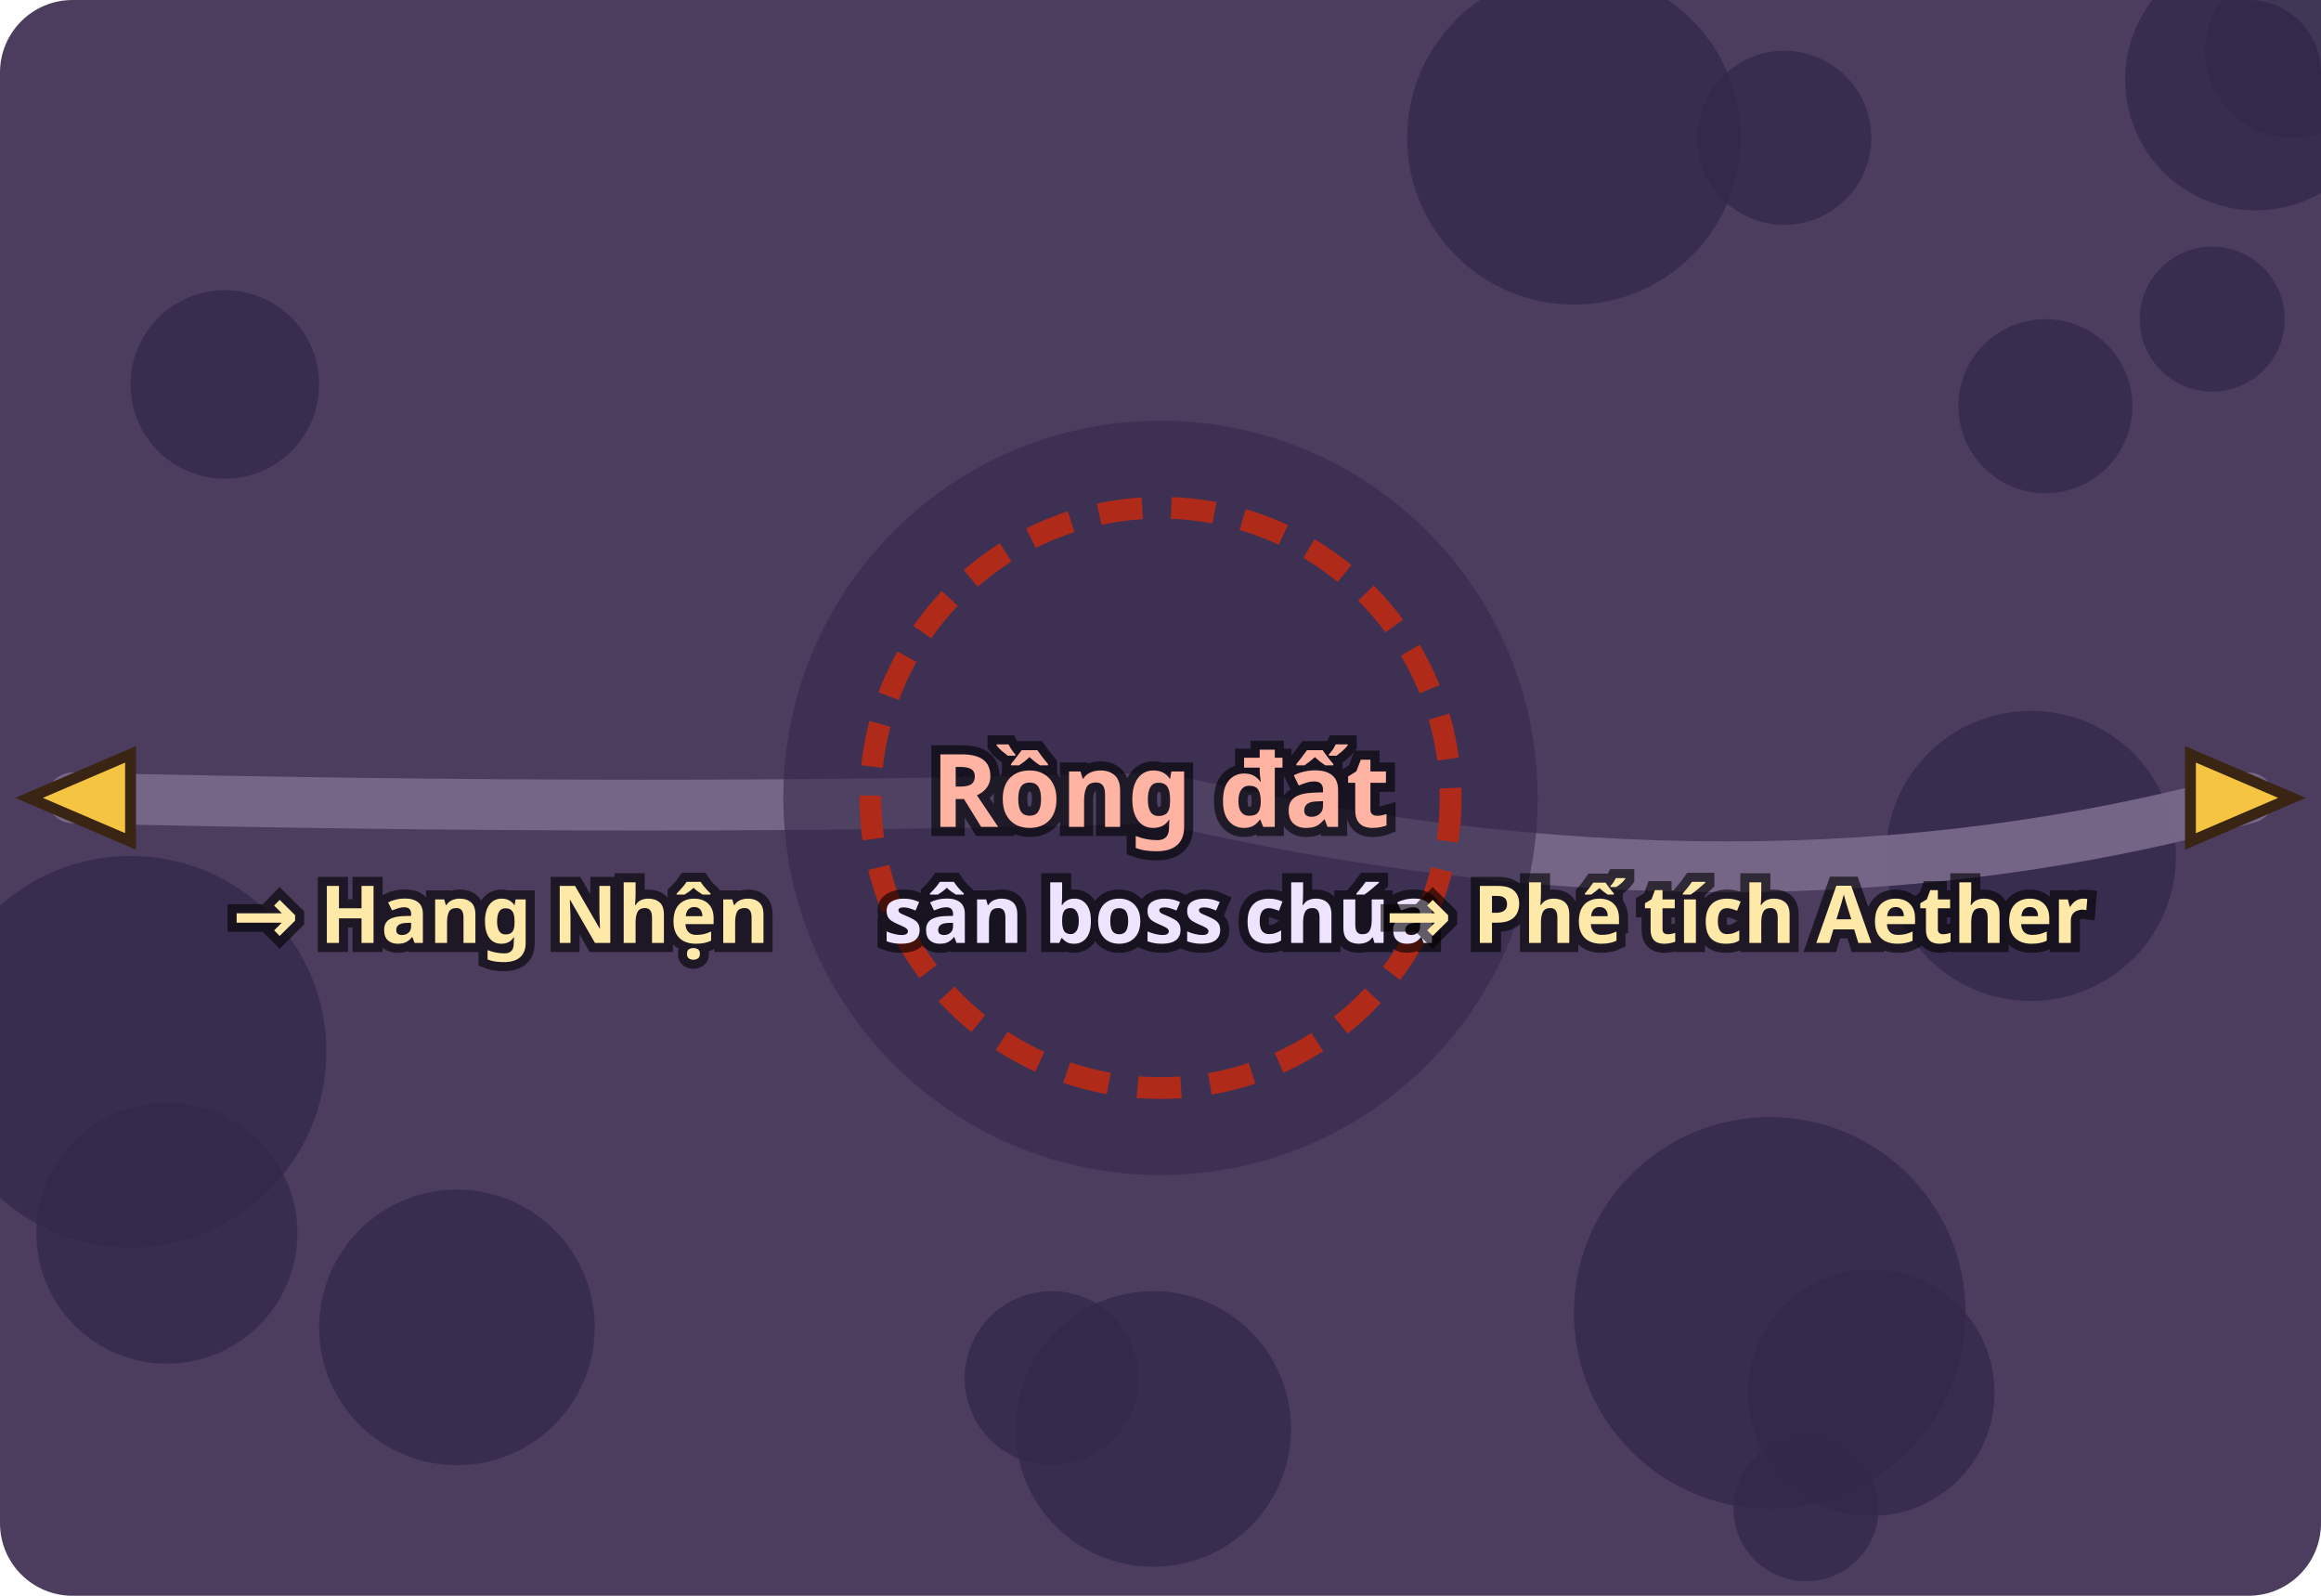
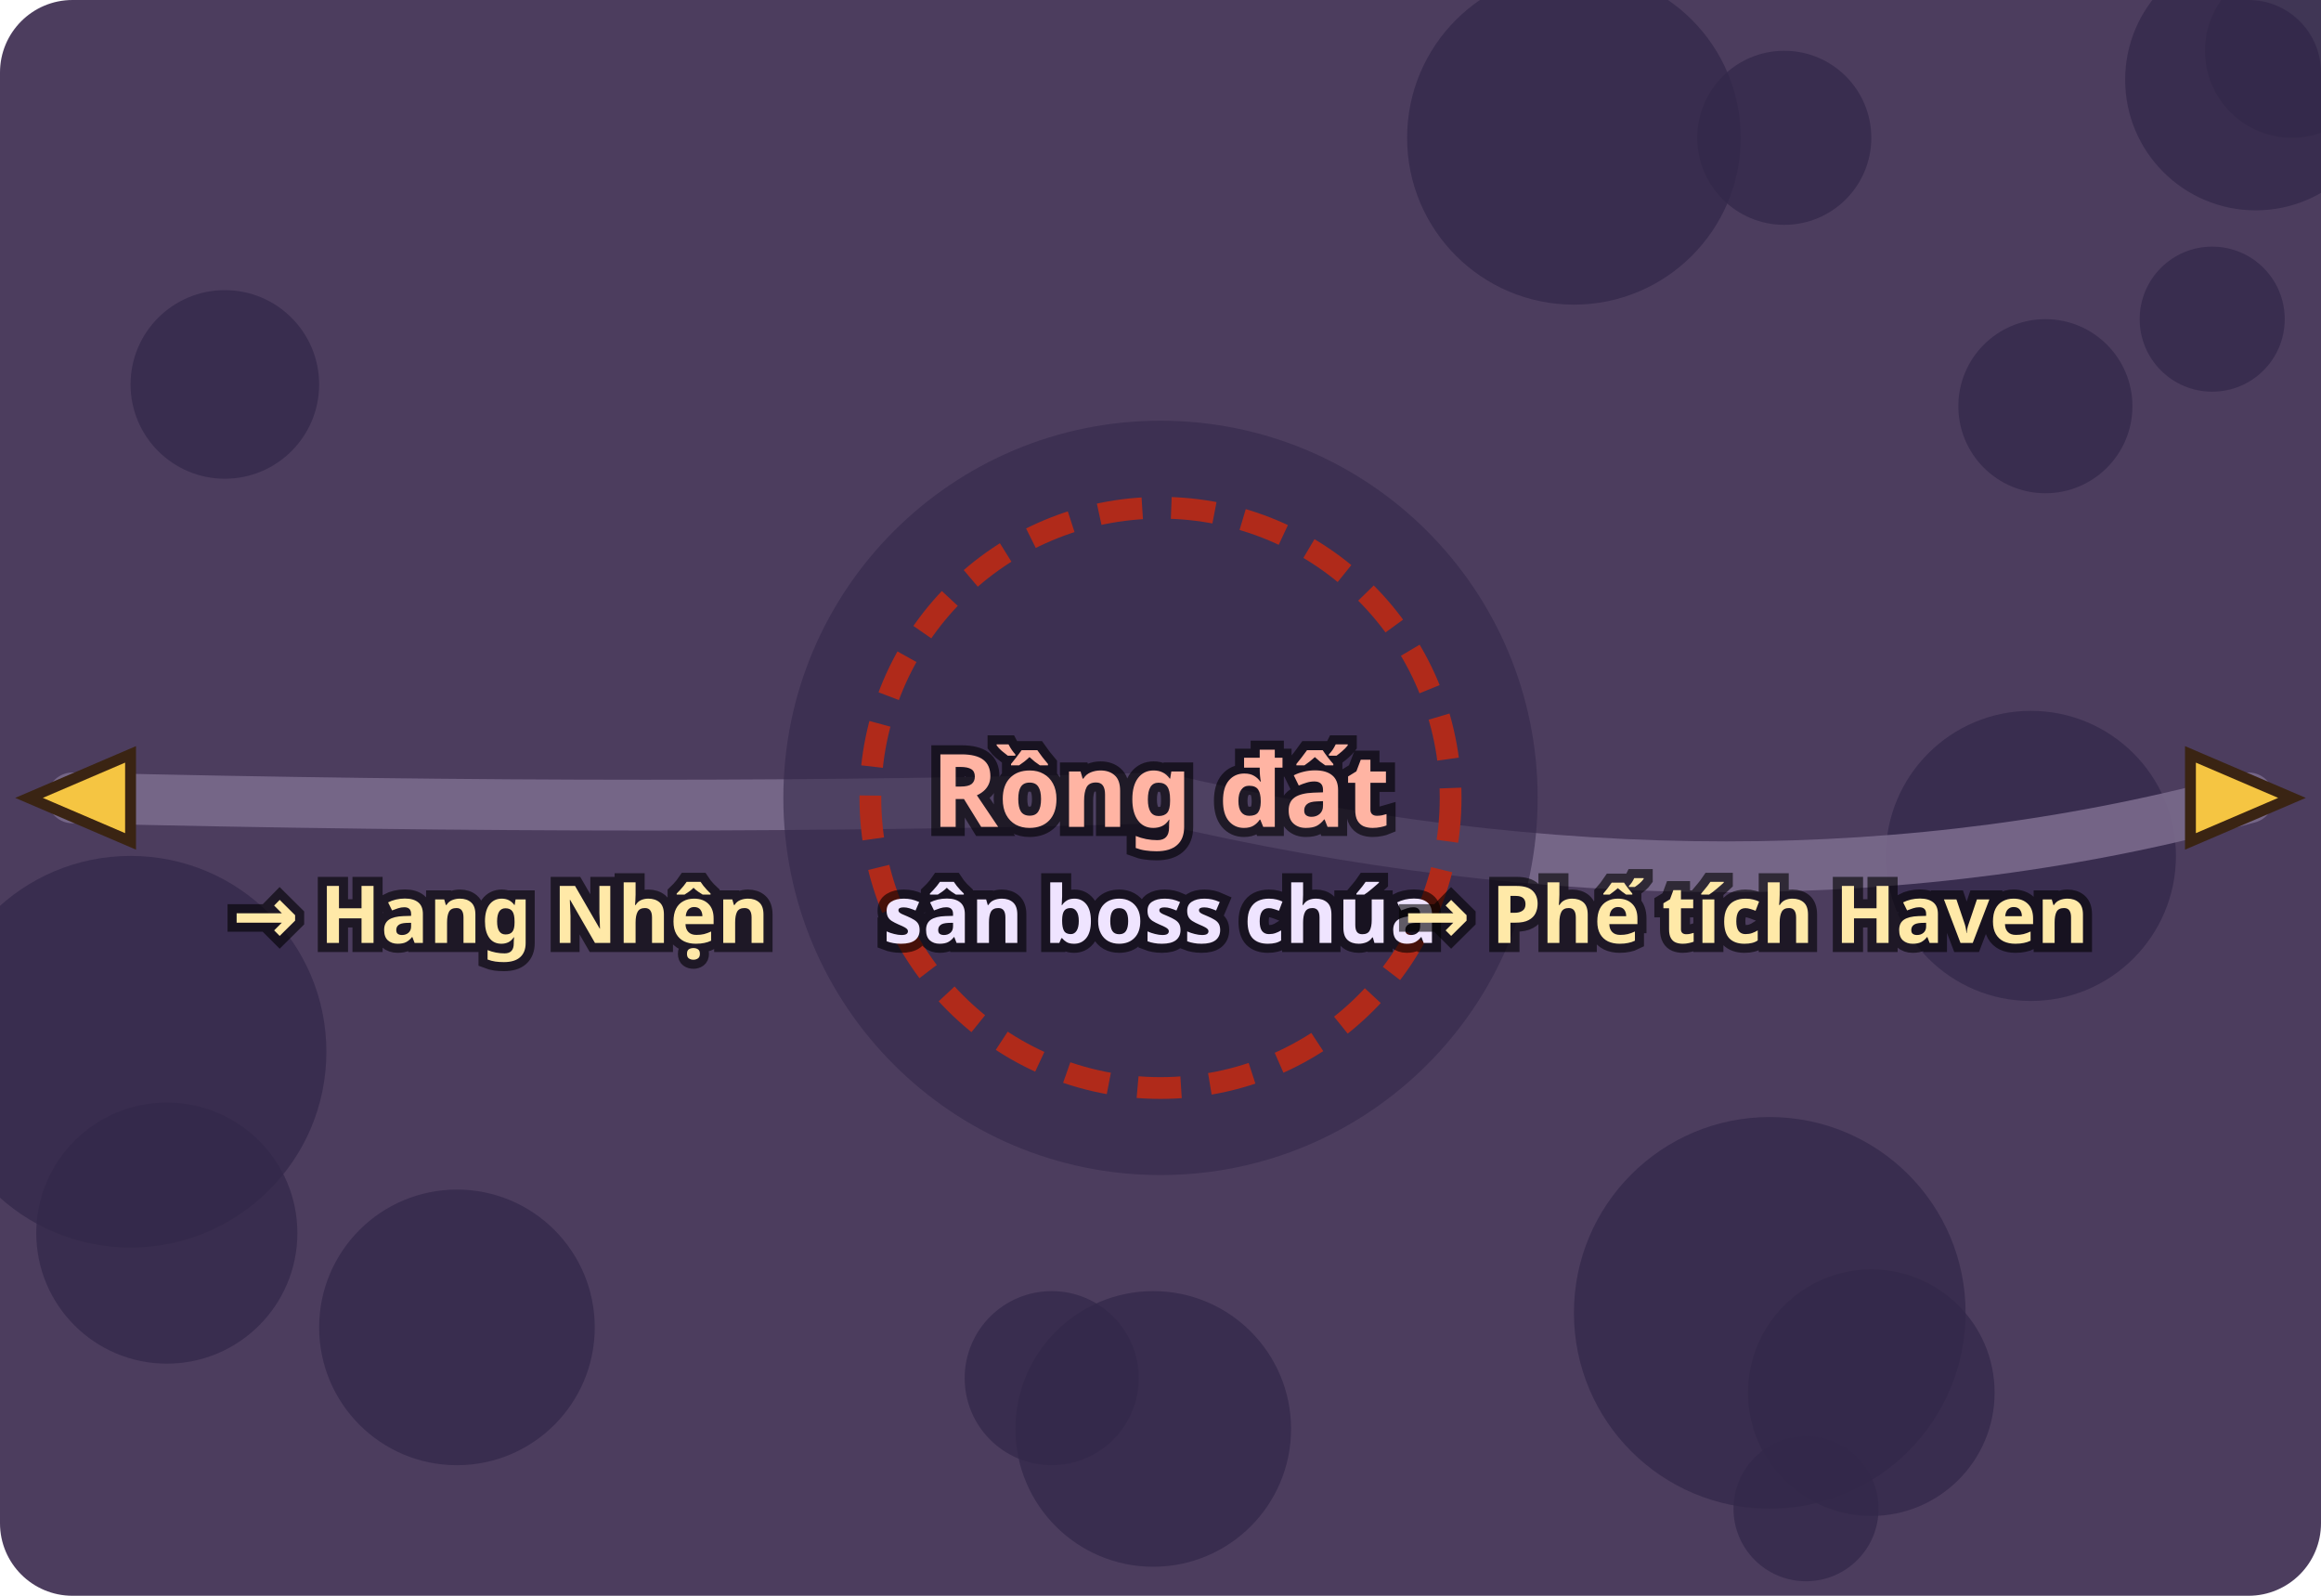
<svg xmlns="http://www.w3.org/2000/svg" viewBox="0 0 320 220" role="img" aria-label="Phác thảo Lòng Đất Sâu">
  <rect x="0" y="0" width="320" height="220" rx="10" fill="#4c3d5e" />
  <circle cx="18" cy="145" r="27" fill="#33284a" opacity=".75" />
  <circle cx="282" cy="56" r="12" fill="#33284a" opacity=".75" />
  <circle cx="246" cy="19" r="12" fill="#33284a" opacity=".75" />
  <circle cx="316" cy="7" r="12" fill="#33284a" opacity=".75" />
  <circle cx="159" cy="197" r="19" fill="#33284a" opacity=".75" />
  <circle cx="31" cy="53" r="13" fill="#33284a" opacity=".75" />
  <circle cx="258" cy="192" r="17" fill="#33284a" opacity=".75" />
  <circle cx="311" cy="11" r="18" fill="#33284a" opacity=".75" />
  <circle cx="63" cy="183" r="19" fill="#33284a" opacity=".75" />
  <circle cx="23" cy="170" r="18" fill="#33284a" opacity=".75" />
  <circle cx="244" cy="181" r="27" fill="#33284a" opacity=".75" />
  <circle cx="217" cy="19" r="23" fill="#33284a" opacity=".75" />
  <circle cx="280" cy="118" r="20" fill="#33284a" opacity=".75" />
  <circle cx="145" cy="190" r="12" fill="#33284a" opacity=".75" />
  <circle cx="305" cy="44" r="10" fill="#33284a" opacity=".75" />
  <circle cx="249" cy="208" r="10" fill="#33284a" opacity=".75" />
  <path d="M10 110 Q 93 112 160 110" stroke="#7a6a8c" stroke-width="7" fill="none" stroke-linecap="round" opacity=".9" />
  <path d="M310 110 Q 241 129 160 110" stroke="#7a6a8c" stroke-width="7" fill="none" stroke-linecap="round" opacity=".9" />
  <circle cx="160" cy="110" r="52" fill="#33284a" opacity=".6" />
  <circle cx="160" cy="110" r="40" fill="none" stroke="#b02a1a" stroke-width="3" stroke-dasharray="6 4" />
  <text x="160" y="114" font-size="14" font-weight="800" fill="#ffb4a3" text-anchor="middle" font-family="Nunito, system-ui, sans-serif" paint-order="stroke" stroke="rgba(0,0,0,.6)" stroke-width="2.5">Rồng đất</text>
  <text x="160" y="130" font-size="11" font-weight="700" fill="#efe4ff" text-anchor="middle" font-family="Nunito, system-ui, sans-serif" paint-order="stroke" stroke="rgba(0,0,0,.6)" stroke-width="2.5">sân boss chúa</text>
  <polygon points="4,110 18,104 18,116" fill="#f5c542" stroke="#3a2413" stroke-width="1.5" />
  <text x="32" y="130" font-size="11" font-weight="700" fill="#ffe9a8" text-anchor="start" font-family="Nunito, system-ui, sans-serif" paint-order="stroke" stroke="rgba(0,0,0,.6)" stroke-width="2.5">→ Hang Nhện</text>
  <polygon points="316,110 302,116 302,104" fill="#f5c542" stroke="#3a2413" stroke-width="1.5" />
-   <text x="288" y="130" font-size="11" font-weight="700" fill="#ffe9a8" text-anchor="end" font-family="Nunito, system-ui, sans-serif" paint-order="stroke" stroke="rgba(0,0,0,.6)" stroke-width="2.5">→ Phế tích Aether</text>
+   <text x="288" y="130" font-size="11" font-weight="700" fill="#ffe9a8" text-anchor="end" font-family="Nunito, system-ui, sans-serif" paint-order="stroke" stroke="rgba(0,0,0,.6)" stroke-width="2.5">→ Phế tích Haven</text>
</svg>
